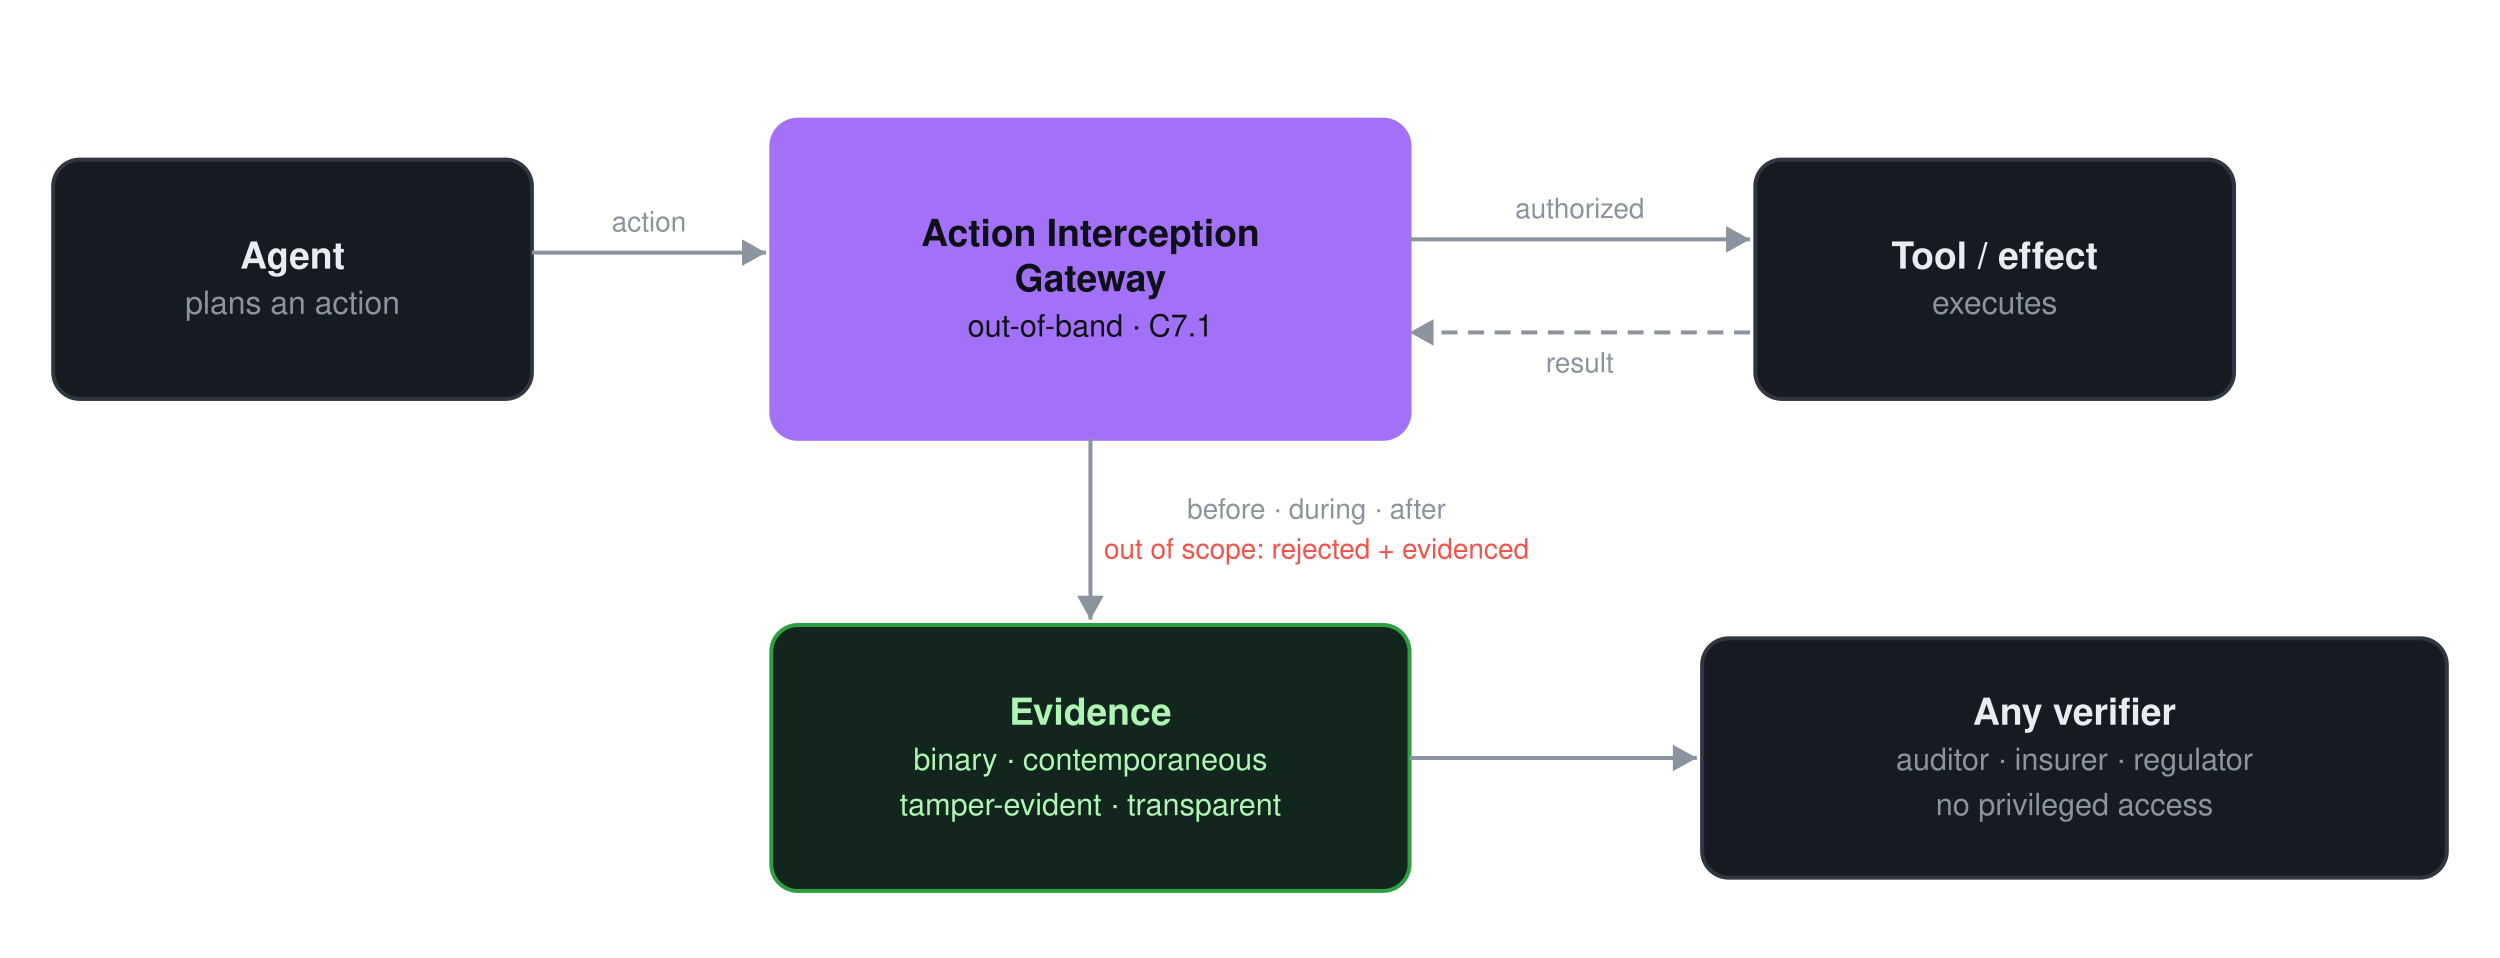
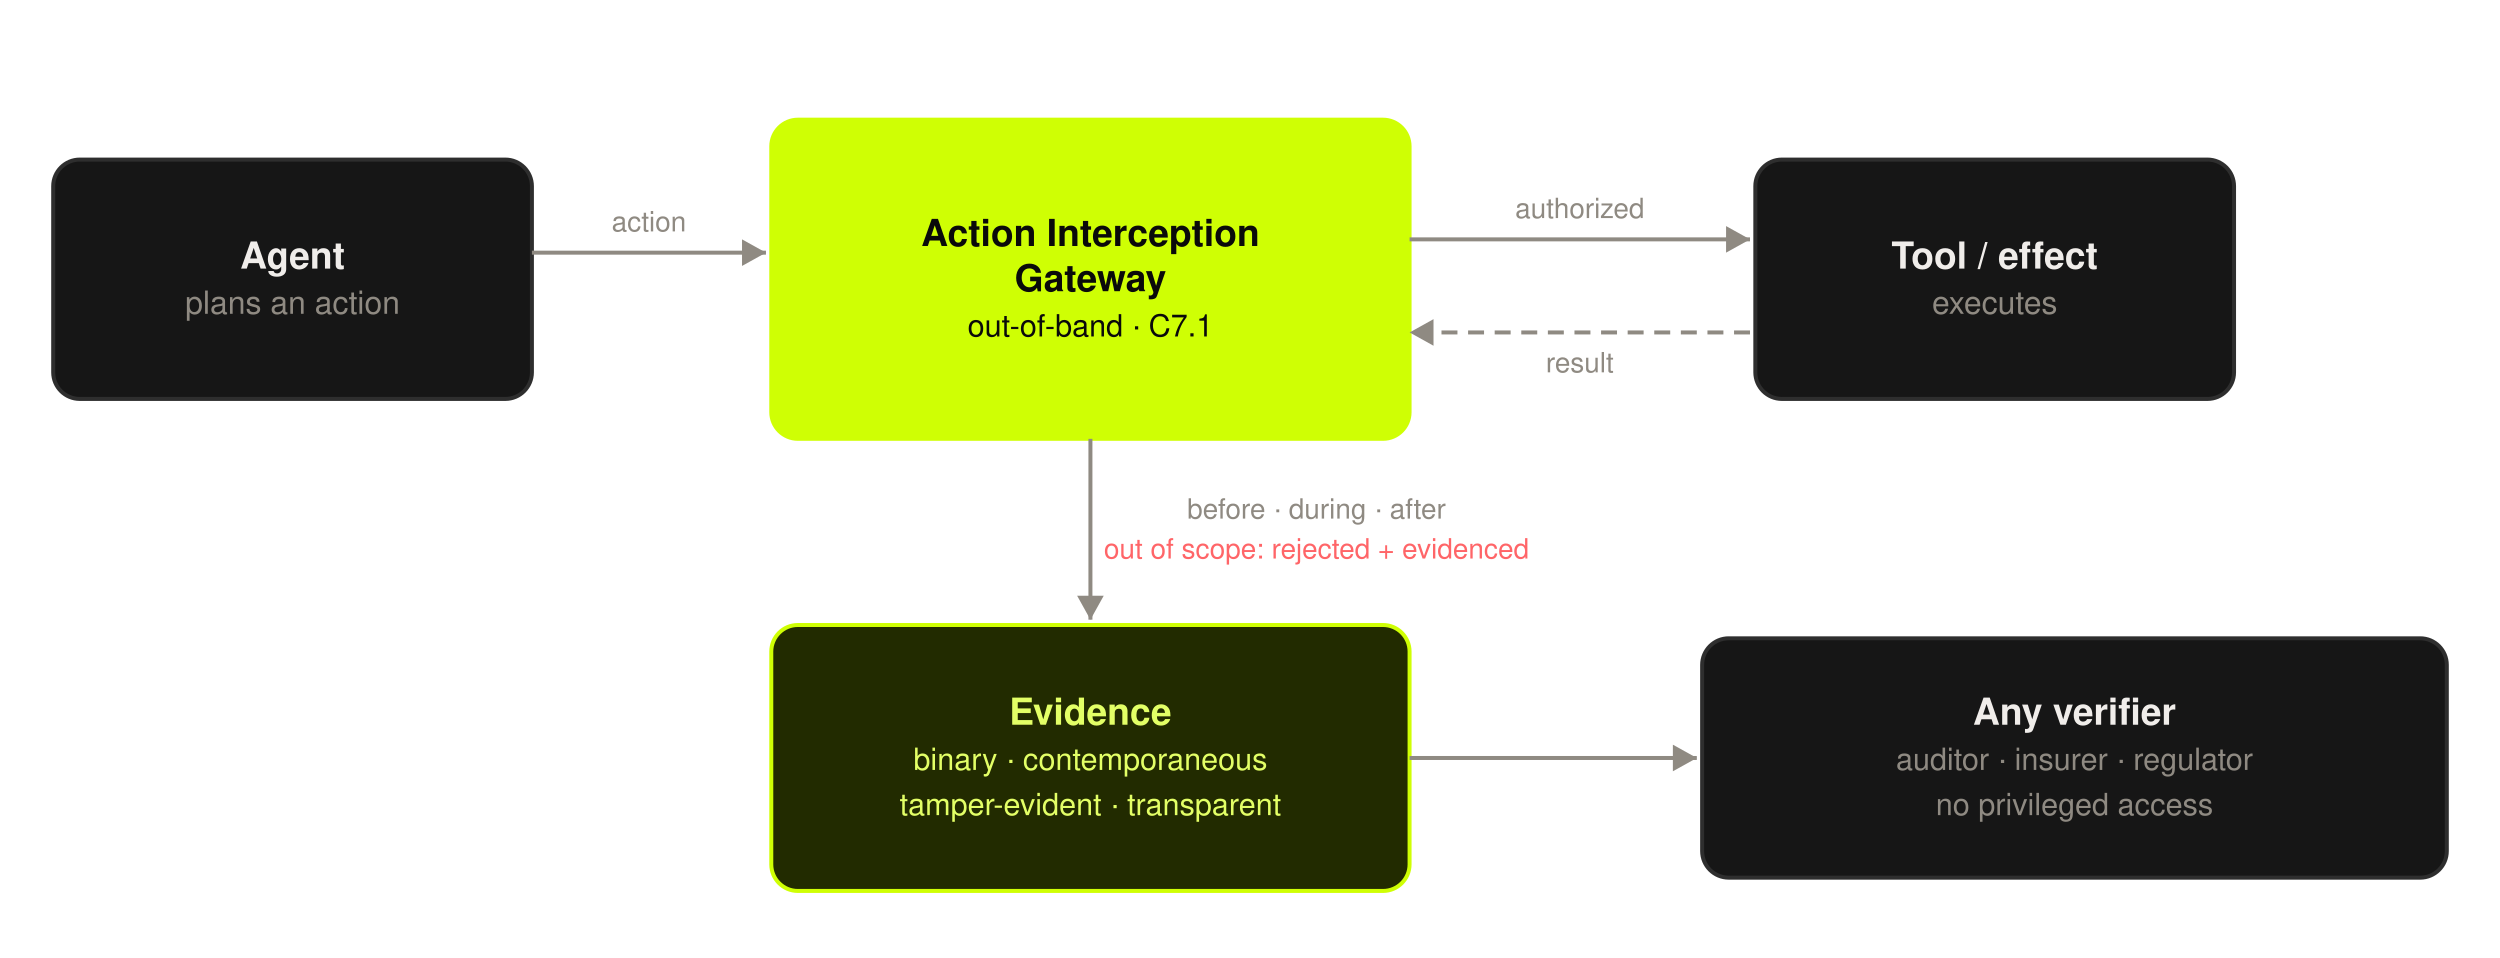
- <svg xmlns="http://www.w3.org/2000/svg" width="940" height="360" viewBox="0 0 940 360" font-family="-apple-system,'Segoe UI',Helvetica,Arial,sans-serif">
-   <rect x="20" y="60" width="180" height="90" rx="10" fill="#161b22" stroke="#30363d" stroke-width="1.5" />
-   <text x="110.0" y="101.0" font-size="14" fill="#e6edf3" font-weight="600" text-anchor="middle">Agent</text>
-   <text x="110.0" y="118.0" font-size="12" fill="#8b949e" text-anchor="middle">plans an action</text>
-   <rect x="290" y="45" width="240" height="120" rx="10" fill="#a371f7" stroke="#a371f7" stroke-width="1.5" />
-   <text x="410.0" y="92.5" font-size="14" fill="#0d1117" font-weight="600" text-anchor="middle">Action Interception</text>
-   <text x="410.0" y="109.5" font-size="14" fill="#0d1117" font-weight="600" text-anchor="middle">Gateway</text>
-   <text x="410.0" y="126.5" font-size="11.5" fill="#0d1117" text-anchor="middle">out-of-band · C7.1</text>
-   <rect x="660" y="60" width="180" height="90" rx="10" fill="#161b22" stroke="#30363d" stroke-width="1.5" />
-   <text x="750.0" y="101.0" font-size="14" fill="#e6edf3" font-weight="600" text-anchor="middle">Tool / effect</text>
-   <text x="750.0" y="118.0" font-size="12" fill="#8b949e" text-anchor="middle">executes</text>
-   <rect x="290" y="235" width="240" height="100" rx="10" fill="#12261e" stroke="#2ea043" stroke-width="1.5" />
-   <text x="410.0" y="272.5" font-size="14" fill="#aff5b4" font-weight="600" text-anchor="middle">Evidence</text>
-   <text x="410.0" y="289.5" font-size="11.5" fill="#aff5b4" text-anchor="middle">binary · contemporaneous</text>
-   <text x="410.0" y="306.5" font-size="11.5" fill="#aff5b4" text-anchor="middle">tamper-evident · transparent</text>
-   <rect x="640" y="240" width="280" height="90" rx="10" fill="#161b22" stroke="#30363d" stroke-width="1.5" />
-   <text x="780.0" y="272.5" font-size="14" fill="#e6edf3" font-weight="600" text-anchor="middle">Any verifier</text>
-   <text x="780.0" y="289.5" font-size="11.5" fill="#8b949e" text-anchor="middle">auditor · insurer · regulator</text>
-   <text x="780.0" y="306.5" font-size="11.5" fill="#8b949e" text-anchor="middle">no privileged access</text>
-   <line x1="200" y1="95" x2="288" y2="95" stroke="#8b949e" stroke-width="1.5" />
-   <polygon points="288,95 279,90 279,100" fill="#8b949e" />
-   <text x="244" y="87" font-size="10.5" fill="#8b949e" text-anchor="middle">action</text>
-   <line x1="530" y1="90" x2="658" y2="90" stroke="#8b949e" stroke-width="1.5" />
-   <polygon points="658,90 649,85 649,95" fill="#8b949e" />
-   <text x="594" y="82" font-size="10.5" fill="#8b949e" text-anchor="middle">authorized</text>
-   <line x1="658" y1="125" x2="530" y2="125" stroke="#8b949e" stroke-width="1.5" stroke-dasharray="6 4" />
-   <polygon points="530,125 539,120 539,130" fill="#8b949e" />
-   <text x="594" y="140" font-size="10.5" fill="#8b949e" text-anchor="middle">result</text>
-   <line x1="410" y1="165" x2="410" y2="233" stroke="#8b949e" stroke-width="1.5" />
-   <polygon points="410,233 405,224 415,224" fill="#8b949e" />
-   <text x="495" y="195" font-size="10.5" fill="#8b949e" text-anchor="middle">before · during · after</text>
-   <text x="495" y="210" font-size="10.5" fill="#f85149" text-anchor="middle">out of scope: rejected + evidenced</text>
-   <line x1="530" y1="285" x2="638" y2="285" stroke="#8b949e" stroke-width="1.5" />
-   <polygon points="638,285 629,280 629,290" fill="#8b949e" />
+ <svg xmlns="http://www.w3.org/2000/svg" width="940" height="360" viewBox="0 0 940 360" font-family="Montserrat,'Source Sans 3',-apple-system,'Segoe UI',Helvetica,Arial,sans-serif">
+   <rect x="20" y="60" width="180" height="90" rx="10" fill="#161616" stroke="#2e2e2e" stroke-width="1.5" />
+   <text x="110.0" y="101.0" font-size="14" fill="#f0edea" font-weight="600" text-anchor="middle">Agent</text>
+   <text x="110.0" y="118.0" font-size="12" fill="#8f8a82" text-anchor="middle">plans an action</text>
+   <rect x="290" y="45" width="240" height="120" rx="10" fill="#cfff04" stroke="#cfff04" stroke-width="1.5" />
+   <text x="410.0" y="92.5" font-size="14" fill="#0a0a0a" font-weight="600" text-anchor="middle">Action Interception</text>
+   <text x="410.0" y="109.5" font-size="14" fill="#0a0a0a" font-weight="600" text-anchor="middle">Gateway</text>
+   <text x="410.0" y="126.5" font-size="11.5" fill="#0a0a0a" text-anchor="middle">out-of-band · C7.1</text>
+   <rect x="660" y="60" width="180" height="90" rx="10" fill="#161616" stroke="#2e2e2e" stroke-width="1.5" />
+   <text x="750.0" y="101.0" font-size="14" fill="#f0edea" font-weight="600" text-anchor="middle">Tool / effect</text>
+   <text x="750.0" y="118.0" font-size="12" fill="#8f8a82" text-anchor="middle">executes</text>
+   <rect x="290" y="235" width="240" height="100" rx="10" fill="#222b00" stroke="#cfff04" stroke-width="1.5" />
+   <text x="410.0" y="272.5" font-size="14" fill="#e3ff66" font-weight="600" text-anchor="middle">Evidence</text>
+   <text x="410.0" y="289.5" font-size="11.5" fill="#e3ff66" text-anchor="middle">binary · contemporaneous</text>
+   <text x="410.0" y="306.5" font-size="11.5" fill="#e3ff66" text-anchor="middle">tamper-evident · transparent</text>
+   <rect x="640" y="240" width="280" height="90" rx="10" fill="#161616" stroke="#2e2e2e" stroke-width="1.5" />
+   <text x="780.0" y="272.5" font-size="14" fill="#f0edea" font-weight="600" text-anchor="middle">Any verifier</text>
+   <text x="780.0" y="289.5" font-size="11.5" fill="#8f8a82" text-anchor="middle">auditor · insurer · regulator</text>
+   <text x="780.0" y="306.5" font-size="11.5" fill="#8f8a82" text-anchor="middle">no privileged access</text>
+   <line x1="200" y1="95" x2="288" y2="95" stroke="#8f8a82" stroke-width="1.5" />
+   <polygon points="288,95 279,90 279,100" fill="#8f8a82" />
+   <text x="244" y="87" font-size="10.5" fill="#8f8a82" text-anchor="middle">action</text>
+   <line x1="530" y1="90" x2="658" y2="90" stroke="#8f8a82" stroke-width="1.5" />
+   <polygon points="658,90 649,85 649,95" fill="#8f8a82" />
+   <text x="594" y="82" font-size="10.5" fill="#8f8a82" text-anchor="middle">authorized</text>
+   <line x1="658" y1="125" x2="530" y2="125" stroke="#8f8a82" stroke-width="1.5" stroke-dasharray="6 4" />
+   <polygon points="530,125 539,120 539,130" fill="#8f8a82" />
+   <text x="594" y="140" font-size="10.5" fill="#8f8a82" text-anchor="middle">result</text>
+   <line x1="410" y1="165" x2="410" y2="233" stroke="#8f8a82" stroke-width="1.5" />
+   <polygon points="410,233 405,224 415,224" fill="#8f8a82" />
+   <text x="495" y="195" font-size="10.5" fill="#8f8a82" text-anchor="middle">before · during · after</text>
+   <text x="495" y="210" font-size="10.5" fill="#ff6568" text-anchor="middle">out of scope: rejected + evidenced</text>
+   <line x1="530" y1="285" x2="638" y2="285" stroke="#8f8a82" stroke-width="1.5" />
+   <polygon points="638,285 629,280 629,290" fill="#8f8a82" />
</svg>
